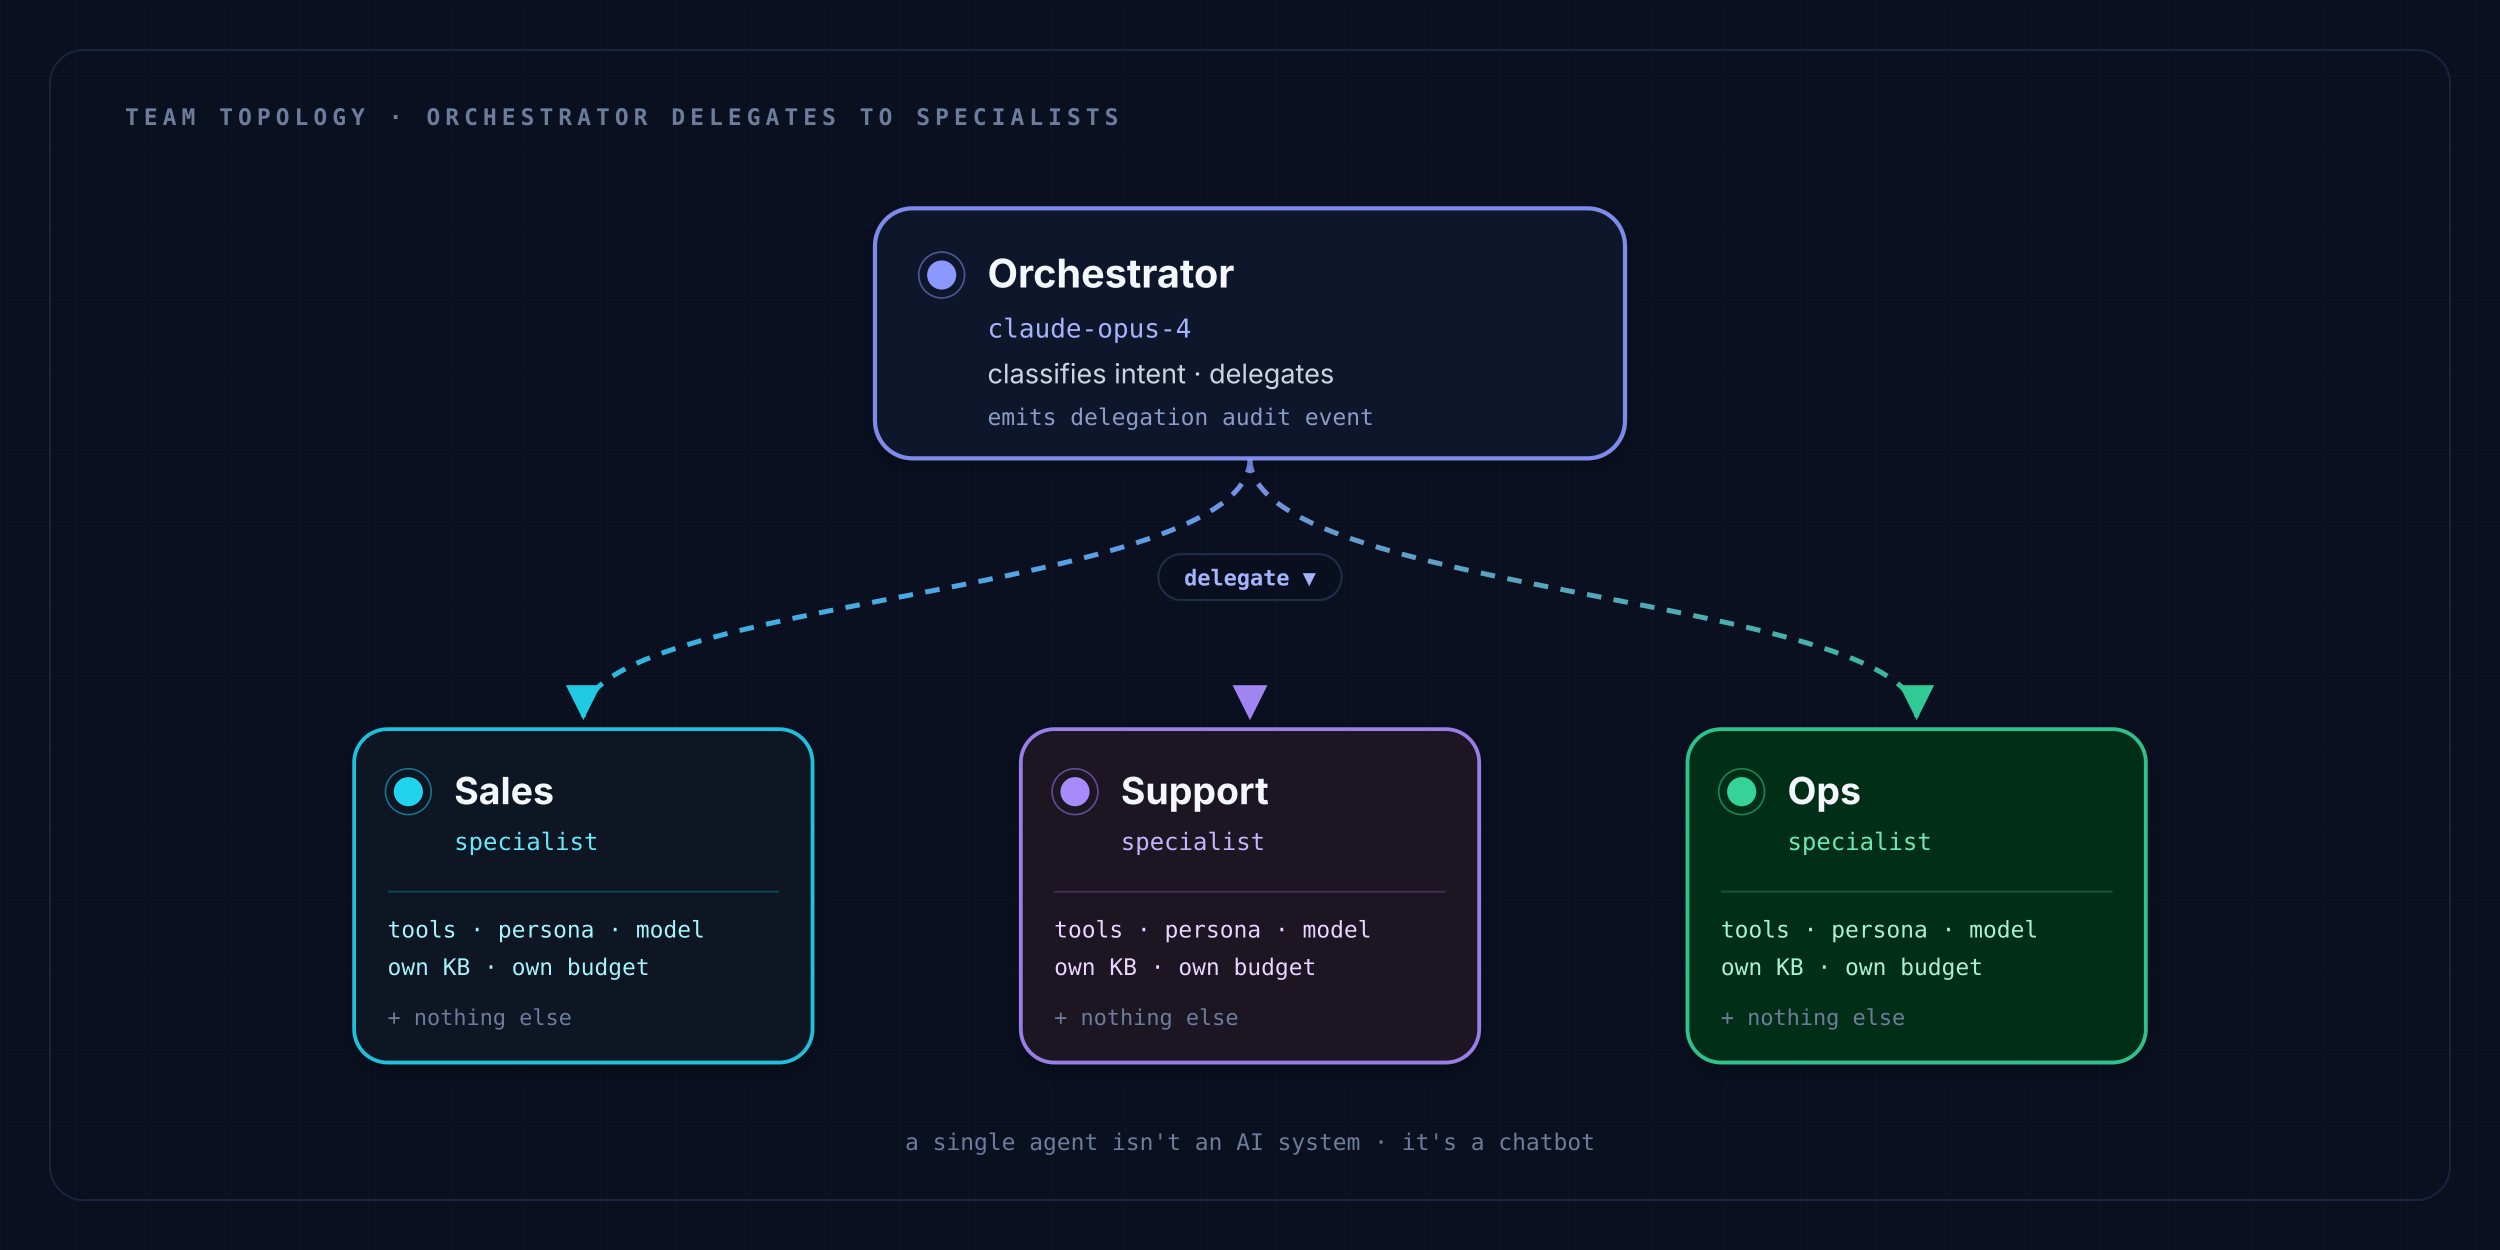
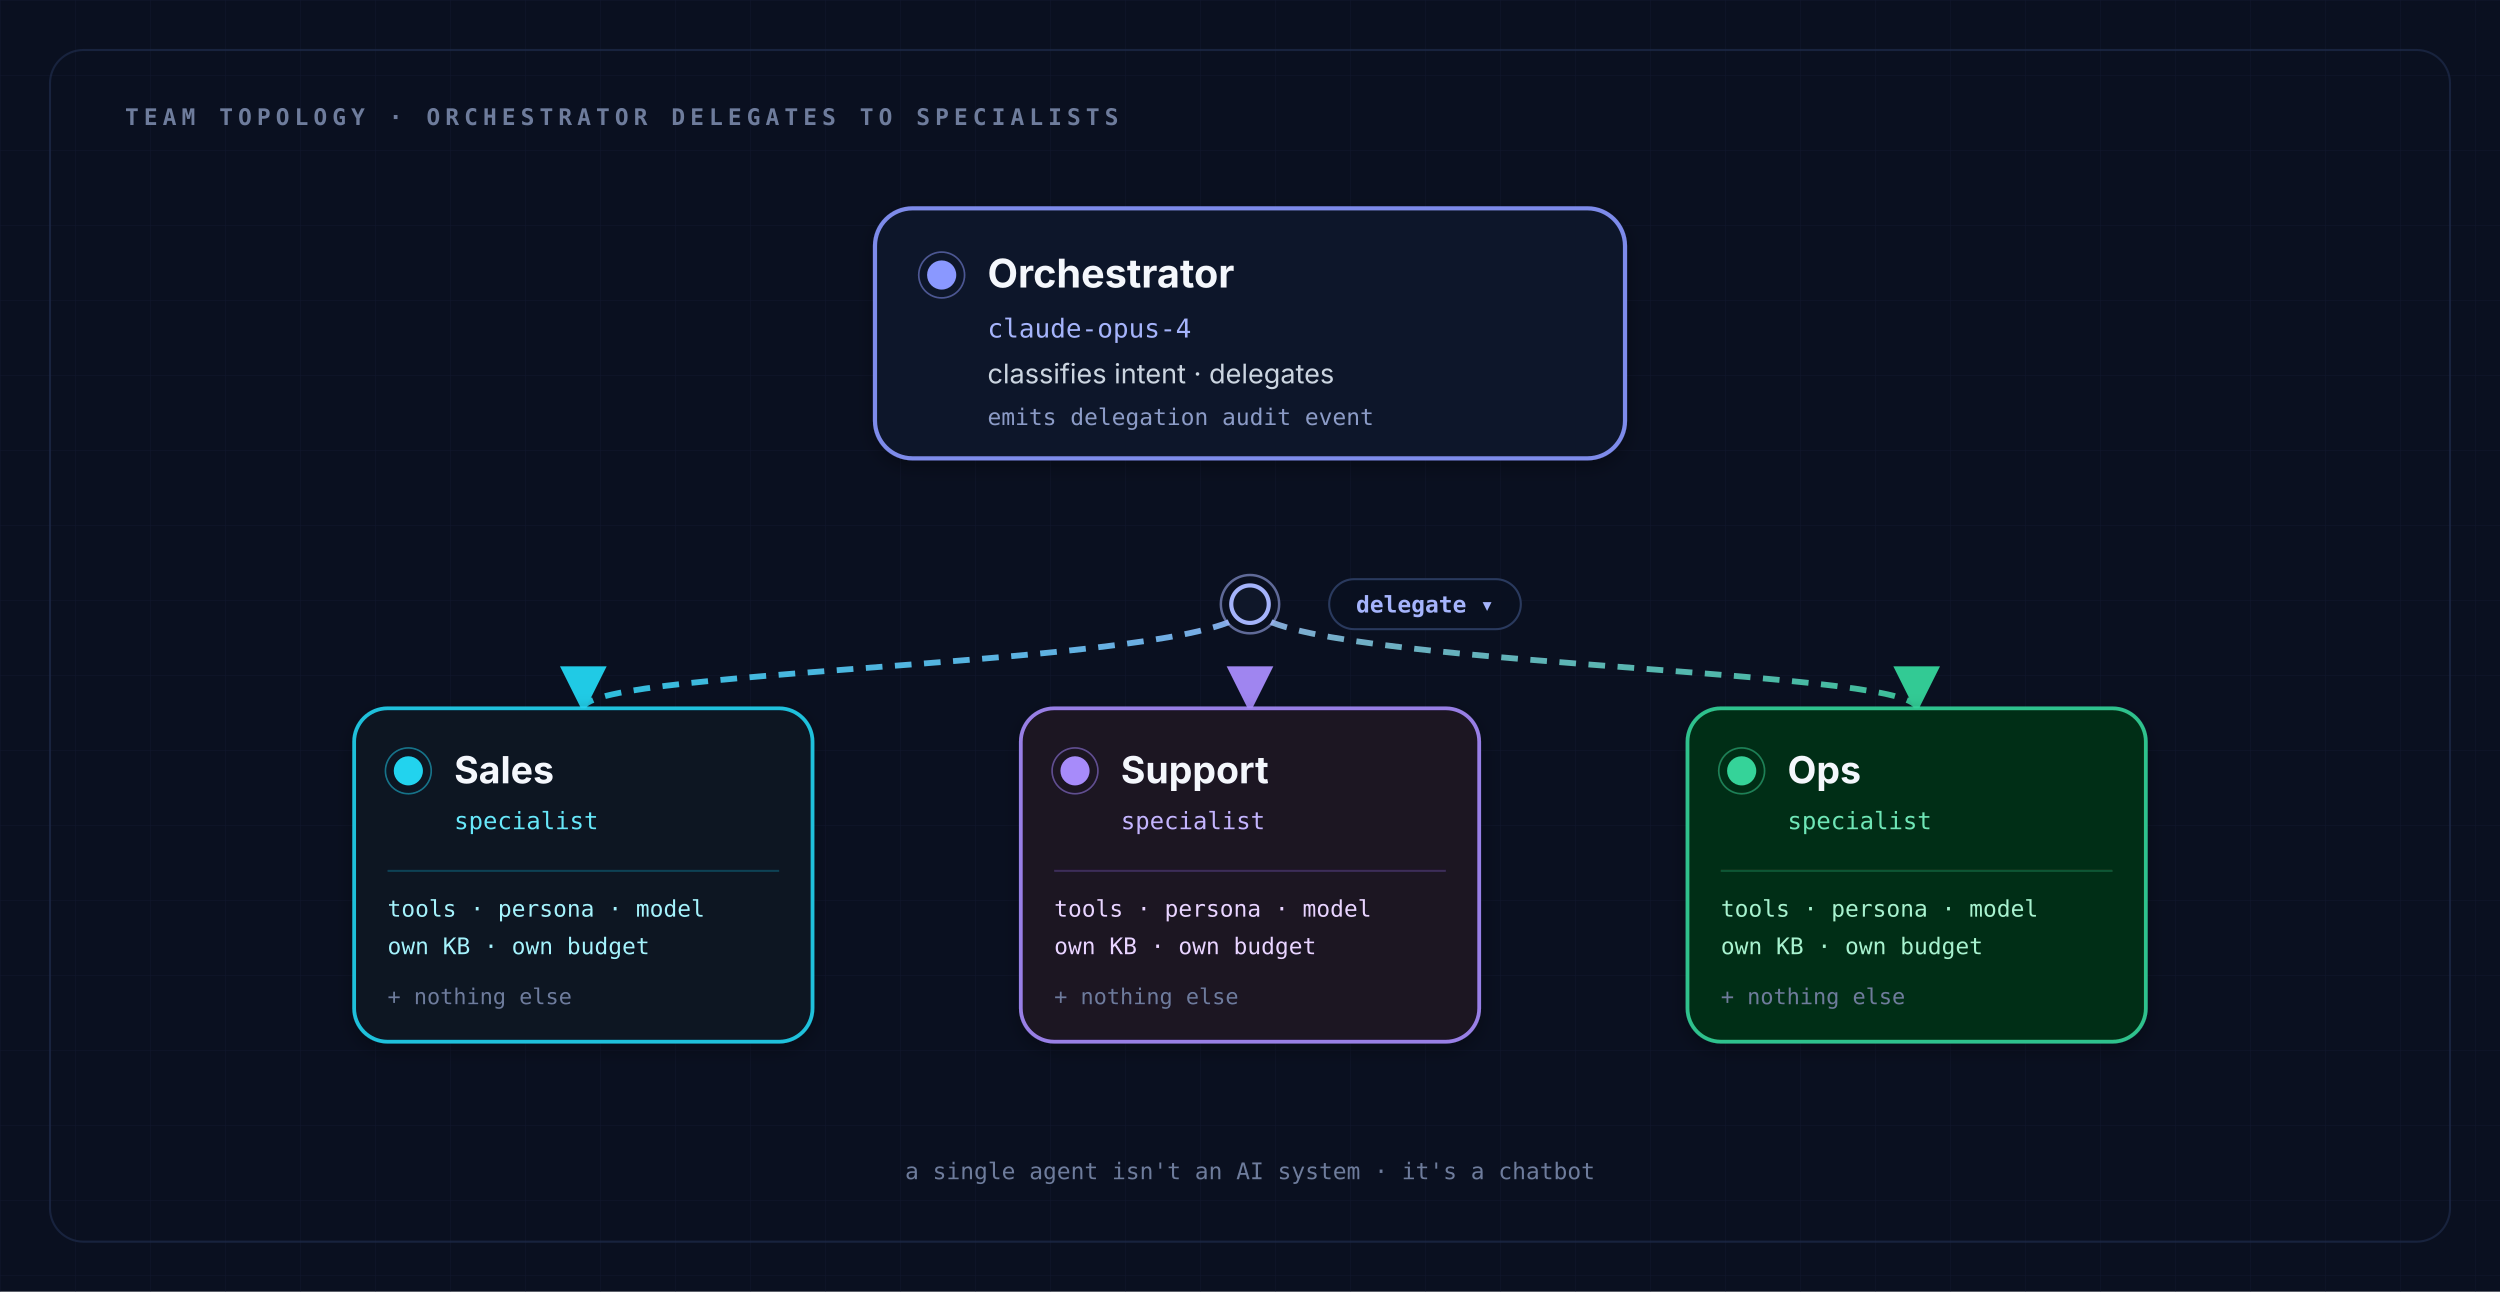
- <svg xmlns="http://www.w3.org/2000/svg" viewBox="0 0 1200 600" width="1200" height="600" role="img" aria-label="Orchester teams pattern: an orchestrator running claude-opus-4 receives every message, classifies intent and delegates to one of three specialists — sales, support, or ops.">
+ <svg xmlns="http://www.w3.org/2000/svg" viewBox="0 0 1200 620" width="1200" height="620" role="img" aria-label="Orchester teams pattern: an orchestrator running claude-opus-4 receives every message, classifies intent and delegates to one of three specialists — sales, support, or ops.">
  <defs>
+     <linearGradient id="t-edge-trunk" x1="0%" y1="0%" x2="0%" y2="100%">
+       <stop offset="0%" stop-color="#8a98ff" stop-opacity="0.95" />
+       <stop offset="100%" stop-color="#a5b4fc" stop-opacity="0.95" />
+     </linearGradient>
    <linearGradient id="t-edge-cyan" x1="0%" y1="0%" x2="0%" y2="100%">
-       <stop offset="0%" stop-color="#8a98ff" stop-opacity="0.95" />
+       <stop offset="0%" stop-color="#a5b4fc" stop-opacity="0.95" />
      <stop offset="100%" stop-color="#22d3ee" stop-opacity="0.95" />
    </linearGradient>
    <linearGradient id="t-edge-violet" x1="0%" y1="0%" x2="0%" y2="100%">
-       <stop offset="0%" stop-color="#8a98ff" stop-opacity="0.95" />
+       <stop offset="0%" stop-color="#a5b4fc" stop-opacity="0.95" />
      <stop offset="100%" stop-color="#a78bfa" stop-opacity="0.95" />
    </linearGradient>
    <linearGradient id="t-edge-emerald" x1="0%" y1="0%" x2="0%" y2="100%">
-       <stop offset="0%" stop-color="#8a98ff" stop-opacity="0.95" />
+       <stop offset="0%" stop-color="#a5b4fc" stop-opacity="0.95" />
      <stop offset="100%" stop-color="#34d399" stop-opacity="0.95" />
    </linearGradient>
    <filter id="t-shadow" x="-10%" y="-10%" width="120%" height="120%">
      <feGaussianBlur in="SourceAlpha" stdDeviation="4" />
      <feOffset dx="0" dy="3" result="o" />
      <feComponentTransfer>
        <feFuncA type="linear" slope="0.32" />
      </feComponentTransfer>
      <feMerge>
        <feMergeNode />
        <feMergeNode in="SourceGraphic" />
      </feMerge>
    </filter>
    <pattern id="t-grid" x="0" y="0" width="36" height="36" patternUnits="userSpaceOnUse">
      <path d="M 36 0 L 0 0 0 36" fill="none" stroke="#1a2440" stroke-width="0.5" stroke-opacity="0.45" />
    </pattern>
-     <marker id="t-arrow-cyan" viewBox="0 0 10 10" refX="9" refY="5" markerWidth="7" markerHeight="7" orient="auto-start-reverse">
+     <marker id="t-arrow-cyan" viewBox="0 0 10 10" refX="9" refY="5" markerWidth="8" markerHeight="8" orient="auto-start-reverse">
      <path d="M 0 0 L 10 5 L 0 10 z" fill="#22d3ee" />
    </marker>
-     <marker id="t-arrow-violet" viewBox="0 0 10 10" refX="9" refY="5" markerWidth="7" markerHeight="7" orient="auto-start-reverse">
+     <marker id="t-arrow-violet" viewBox="0 0 10 10" refX="9" refY="5" markerWidth="8" markerHeight="8" orient="auto-start-reverse">
      <path d="M 0 0 L 10 5 L 0 10 z" fill="#a78bfa" />
    </marker>
-     <marker id="t-arrow-emerald" viewBox="0 0 10 10" refX="9" refY="5" markerWidth="7" markerHeight="7" orient="auto-start-reverse">
+     <marker id="t-arrow-emerald" viewBox="0 0 10 10" refX="9" refY="5" markerWidth="8" markerHeight="8" orient="auto-start-reverse">
      <path d="M 0 0 L 10 5 L 0 10 z" fill="#34d399" />
    </marker>
    <style>
-       /* All visibility (stroke-dasharray, opacity) lives on the SVG
-          attributes so the diagram stays designed even when the host
-          strips embedded CSS — GitHub's &lt;img&gt; renderer in particular.
-          CSS here only ADDS motion: marching dashes on every branch,
-          pulse on the indicator dots, glow breathing on each card,
-          and a "delegation packet" that travels Orchestrator → each
-          specialist in sequence over a 6s cycle. */
-       @keyframes t-pulse {
+       /* Visibility (stroke-dasharray, opacity) lives on SVG attributes so
+          the diagram stays designed even when the host strips embedded CSS
+          (GitHub's &lt;img&gt; renderer in particular). CSS only ADDS motion. */
+ 
+       @keyframes t-pulse-dot {
        0%, 100% { opacity: 0.55; transform: scale(1); }
        50%      { opacity: 1;    transform: scale(1.25); }
      }
-       @keyframes t-flow {
+       @keyframes t-march {
        from { stroke-dashoffset: 28; }
        to   { stroke-dashoffset: 0; }
+       }
+       @keyframes t-draw-trunk {
+         0%, 100% { stroke-dasharray: 8 8; }
      }
      @keyframes t-glow-orch {
        0%, 100% { filter: drop-shadow(0 0 0   rgba(138, 152, 255, 0)); }
        50%      { filter: drop-shadow(0 0 22px rgba(138, 152, 255, 0.6)); }
      }
+       @keyframes t-glow-junction {
+         0%, 100% { opacity: 0.5; transform: scale(1); }
+         50%      { opacity: 1;   transform: scale(1.35); }
+       }
      @keyframes t-glow-cyan {
        0%, 100% { filter: drop-shadow(0 0 0   rgba(34, 211, 238, 0)); }
        50%      { filter: drop-shadow(0 0 16px rgba(34, 211, 238, 0.55)); }
      }
      @keyframes t-glow-violet {
        0%, 100% { filter: drop-shadow(0 0 0   rgba(167, 139, 250, 0)); }
        50%      { filter: drop-shadow(0 0 16px rgba(167, 139, 250, 0.55)); }
      }
      @keyframes t-glow-emerald {
        0%, 100% { filter: drop-shadow(0 0 0   rgba(52, 211, 153, 0)); }
        50%      { filter: drop-shadow(0 0 16px rgba(52, 211, 153, 0.55)); }
      }
-       /* Delegation packet — small circle that travels along each
-          branch in narrative order. Uses offsetPath / offsetDistance
-          in modern browsers; falls back to opacity-only animation
-          everywhere else (graceful degradation, no breakage). */
-       @keyframes t-packet-cyan {
-         0%, 12%  { opacity: 0; offset-distance: 0%; }
-         14%      { opacity: 1; }
-         30%      { opacity: 1; offset-distance: 100%; }
-         32%, 100%{ opacity: 0; offset-distance: 100%; }
-       }
-       @keyframes t-packet-violet {
-         0%, 32%  { opacity: 0; offset-distance: 0%; }
-         34%      { opacity: 1; }
-         50%      { opacity: 1; offset-distance: 100%; }
-         52%, 100%{ opacity: 0; offset-distance: 100%; }
-       }
-       @keyframes t-packet-emerald {
-         0%, 52%  { opacity: 0; offset-distance: 0%; }
-         54%      { opacity: 1; }
-         70%      { opacity: 1; offset-distance: 100%; }
-         72%, 100%{ opacity: 0; offset-distance: 100%; }
-       }
-       .t-pulse-a, .t-pulse-b, .t-pulse-c, .t-pulse-d {
+ 
+       /* Dotted indicators on each card breathe out of phase */
+       .t-dot-orch, .t-dot-a, .t-dot-b, .t-dot-c {
        transform-origin: center; transform-box: fill-box;
-         animation: t-pulse 2.6s ease-in-out infinite;
-       }
-       .t-pulse-b { animation-delay: 0.5s; }
-       .t-pulse-c { animation-delay: 1.0s; }
-       .t-pulse-d { animation-delay: 1.5s; }
-       .t-flow { animation: t-flow 1.6s linear infinite; }
-       .t-orch-glow    { animation: t-glow-orch    3s ease-in-out infinite; }
+         animation: t-pulse-dot 2.6s ease-in-out infinite;
+       }
+       .t-dot-a { animation-delay: 0.5s; }
+       .t-dot-b { animation-delay: 1.0s; }
+       .t-dot-c { animation-delay: 1.5s; }
+ 
+       /* Trunk + branches march dashes downwards in a continuous flow.
+          Same speed for all four so they read as one piped current. */
+       .t-line { animation: t-march 1.4s linear infinite; }
+ 
+       /* Junction node (where trunk meets the three branches) pulses
+          brighter than the lines so the "split" reads at a glance. */
+       .t-junction { transform-origin: center; transform-box: fill-box;
+                     animation: t-glow-junction 1.8s ease-in-out infinite; }
+ 
+       /* Card glows */
+       .t-orch-glow    { animation: t-glow-orch    3s   ease-in-out infinite; }
      .t-cyan-glow    { animation: t-glow-cyan    3.4s ease-in-out infinite; }
      .t-violet-glow  { animation: t-glow-violet  3.4s ease-in-out infinite 0.5s; }
      .t-emerald-glow { animation: t-glow-emerald 3.4s ease-in-out infinite 1s; }
+ 
+       /* Delegation packets — small bright circles that travel from the
+          junction to each specialist in narrative order over a 6s loop.
+          Sales fires at 0–25%, Support at 30–50%, Ops at 55–75% — then
+          a beat of rest before the loop restarts.
+          Uses offset-path: graceful fallback to invisible when not
+          supported (no broken layout, just no packet). */
+       @keyframes t-packet-cyan {
+         0%, 4%   { opacity: 0; offset-distance: 0%; }
+         6%       { opacity: 1; }
+         25%      { opacity: 1; offset-distance: 100%; }
+         28%, 100%{ opacity: 0; offset-distance: 100%; }
+       }
+       @keyframes t-packet-violet {
+         0%, 30%  { opacity: 0; offset-distance: 0%; }
+         32%      { opacity: 1; }
+         50%      { opacity: 1; offset-distance: 100%; }
+         53%, 100%{ opacity: 0; offset-distance: 100%; }
+       }
+       @keyframes t-packet-emerald {
+         0%, 55%  { opacity: 0; offset-distance: 0%; }
+         57%      { opacity: 1; }
+         75%      { opacity: 1; offset-distance: 100%; }
+         78%, 100%{ opacity: 0; offset-distance: 100%; }
+       }
      .t-packet-cyan {
-         offset-path: path("M 600 220 C 600 286, 280 286, 280 344");
+         offset-path: path("M 600 290 C 600 320, 280 320, 280 340");
        animation: t-packet-cyan 6s ease-in-out infinite;
      }
      .t-packet-violet {
-         offset-path: path("M 600 220 L 600 344");
+         offset-path: path("M 600 290 L 600 340");
        animation: t-packet-violet 6s ease-in-out infinite;
      }
      .t-packet-emerald {
-         offset-path: path("M 600 220 C 600 286, 920 286, 920 344");
+         offset-path: path("M 600 290 C 600 320, 920 320, 920 340");
        animation: t-packet-emerald 6s ease-in-out infinite;
      }
+ 
      @media (prefers-reduced-motion: reduce) {
-         .t-pulse-a, .t-pulse-b, .t-pulse-c, .t-pulse-d,
-         .t-flow,
+         .t-dot-orch, .t-dot-a, .t-dot-b, .t-dot-c,
+         .t-line, .t-junction,
        .t-orch-glow, .t-cyan-glow, .t-violet-glow, .t-emerald-glow,
        .t-packet-cyan, .t-packet-violet, .t-packet-emerald {
          animation: none;
        }
-         .t-packet-cyan, .t-packet-violet, .t-packet-emerald {
-           opacity: 0;
-         }
+         .t-packet-cyan, .t-packet-violet, .t-packet-emerald { opacity: 0; }
      }
    </style>
  </defs>
-   <rect width="1200" height="600" fill="#0a1020" />
-   <rect width="1200" height="600" fill="url(#t-grid)" />
-   <rect x="24" y="24" width="1152" height="552" rx="16" fill="none" stroke="#1f2c4a" stroke-width="1" stroke-opacity="0.7" />
+   <rect width="1200" height="620" fill="#0a1020" />
+   <rect width="1200" height="620" fill="url(#t-grid)" />
+   <rect x="24" y="24" width="1152" height="572" rx="16" fill="none" stroke="#1f2c4a" stroke-width="1" stroke-opacity="0.7" />
  <text x="60" y="60" font-family="ui-monospace, SFMono-Regular, Menlo, monospace" font-size="11" font-weight="700" letter-spacing="0.22em" fill="#6e7c9c">TEAM TOPOLOGY · ORCHESTRATOR DELEGATES TO SPECIALISTS</text>
-   <path class="t-flow" d="M 600 220 C 600 286, 280 286, 280 344" stroke="url(#t-edge-cyan)" stroke-width="2.4" fill="none" stroke-dasharray="7 6" opacity="0.95" marker-end="url(#t-arrow-cyan)" />
-   <line class="t-flow" x1="600" y1="220" x2="600" y2="344" stroke="url(#t-edge-violet)" stroke-width="2.4" fill="none" stroke-dasharray="7 6" opacity="0.95" marker-end="url(#t-arrow-violet)" />
-   <path class="t-flow" d="M 600 220 C 600 286, 920 286, 920 344" stroke="url(#t-edge-emerald)" stroke-width="2.4" fill="none" stroke-dasharray="7 6" opacity="0.95" marker-end="url(#t-arrow-emerald)" />
-   <rect x="556" y="266" width="88" height="22" rx="11" fill="#0a1020" fill-opacity="0.92" stroke="#1f2c4a" stroke-width="1" />
-   <text x="600" y="281" text-anchor="middle" font-family="ui-monospace, SFMono-Regular, Menlo, monospace" font-size="10.5" font-weight="700" fill="#a5b4fc">delegate ▼</text>
+   <line class="t-line" x1="600" y1="220" x2="600" y2="290" stroke="url(#t-edge-trunk)" stroke-width="3" fill="none" stroke-dasharray="8 6" opacity="0.95" />
+   <path class="t-line" d="M 600 290 C 600 320, 280 320, 280 340" stroke="url(#t-edge-cyan)" stroke-width="2.8" fill="none" stroke-dasharray="8 6" opacity="0.95" marker-end="url(#t-arrow-cyan)" />
+   <line class="t-line" x1="600" y1="290" x2="600" y2="340" stroke="url(#t-edge-violet)" stroke-width="2.8" fill="none" stroke-dasharray="8 6" opacity="0.95" marker-end="url(#t-arrow-violet)" />
+   <path class="t-line" d="M 600 290 C 600 320, 920 320, 920 340" stroke="url(#t-edge-emerald)" stroke-width="2.8" fill="none" stroke-dasharray="8 6" opacity="0.95" marker-end="url(#t-arrow-emerald)" />
+   <circle cx="600" cy="290" r="9" fill="#0f1729" stroke="#a5b4fc" stroke-width="2" />
+   <circle class="t-junction" cx="600" cy="290" r="14" fill="none" stroke="#a5b4fc" stroke-width="1.2" opacity="0.55" />
+   <rect x="638" y="278" width="92" height="24" rx="12" fill="#0a1020" fill-opacity="0.95" stroke="#2a3a5e" stroke-width="1" />
+   <text x="684" y="294" text-anchor="middle" font-family="ui-monospace, SFMono-Regular, Menlo, monospace" font-size="11" font-weight="700" fill="#a5b4fc">delegate ▾</text>
  <g transform="translate(420, 100)" filter="url(#t-shadow)">
    <rect class="t-orch-glow" width="360" height="120" rx="18" fill="#0f1729" stroke="#8a98ff" stroke-width="2" stroke-opacity="0.9" />
-     <circle class="t-pulse-a" cx="32" cy="32" r="7" fill="#8a98ff" />
+     <circle class="t-dot-orch" cx="32" cy="32" r="7" fill="#8a98ff" />
    <circle cx="32" cy="32" r="11" fill="none" stroke="#8a98ff" stroke-width="0.8" opacity="0.5" />
    <text x="54" y="38" font-family="ui-sans-serif, -apple-system, 'Segoe UI', Inter, sans-serif" font-size="19" font-weight="700" fill="#f4f7fc">Orchestrator</text>
    <text x="54" y="62" font-family="ui-monospace, SFMono-Regular, Menlo, monospace" font-size="12.5" fill="#a5b4fc">claude-opus-4</text>
    <text x="54" y="84" font-family="ui-sans-serif, -apple-system, 'Segoe UI', Inter, sans-serif" font-size="13" fill="#cbd5e1">classifies intent · delegates</text>
    <text x="54" y="104" font-family="ui-monospace, SFMono-Regular, Menlo, monospace" font-size="11" fill="#8b9bc7">emits delegation audit event</text>
  </g>
-   <g transform="translate(170, 350)" filter="url(#t-shadow)">
+   <g transform="translate(170, 340)" filter="url(#t-shadow)">
    <rect class="t-cyan-glow" width="220" height="160" rx="16" fill="#0b1322" stroke="#22d3ee" stroke-width="1.8" stroke-opacity="0.9" />
-     <circle class="t-pulse-b" cx="26" cy="30" r="7" fill="#22d3ee" />
+     <circle class="t-dot-a" cx="26" cy="30" r="7" fill="#22d3ee" />
    <circle cx="26" cy="30" r="11" fill="none" stroke="#22d3ee" stroke-width="0.8" opacity="0.5" />
    <text x="48" y="36" font-family="ui-sans-serif, -apple-system, 'Segoe UI', Inter, sans-serif" font-size="18" font-weight="700" fill="#f4f7fc">Sales</text>
    <text x="48" y="58" font-family="ui-monospace, SFMono-Regular, Menlo, monospace" font-size="11.5" fill="#67e8f9">specialist</text>
    <line x1="16" y1="78" x2="204" y2="78" stroke="#22d3ee" stroke-opacity="0.25" stroke-width="1" />
    <text x="16" y="100" font-family="ui-monospace, SFMono-Regular, Menlo, monospace" font-size="11" fill="#a5f3fc">tools · persona · model</text>
    <text x="16" y="118" font-family="ui-monospace, SFMono-Regular, Menlo, monospace" font-size="11" fill="#a5f3fc">own KB · own budget</text>
    <text x="16" y="142" font-family="ui-monospace, SFMono-Regular, Menlo, monospace" font-size="10.5" fill="#6e7c9c">+ nothing else</text>
  </g>
-   <g transform="translate(490, 350)" filter="url(#t-shadow)">
+   <g transform="translate(490, 340)" filter="url(#t-shadow)">
    <rect class="t-violet-glow" width="220" height="160" rx="16" fill="#1a1224" stroke="#a78bfa" stroke-width="1.8" stroke-opacity="0.9" />
-     <circle class="t-pulse-c" cx="26" cy="30" r="7" fill="#a78bfa" />
+     <circle class="t-dot-b" cx="26" cy="30" r="7" fill="#a78bfa" />
    <circle cx="26" cy="30" r="11" fill="none" stroke="#a78bfa" stroke-width="0.8" opacity="0.5" />
    <text x="48" y="36" font-family="ui-sans-serif, -apple-system, 'Segoe UI', Inter, sans-serif" font-size="18" font-weight="700" fill="#f4f7fc">Support</text>
    <text x="48" y="58" font-family="ui-monospace, SFMono-Regular, Menlo, monospace" font-size="11.5" fill="#c4b5fd">specialist</text>
    <line x1="16" y1="78" x2="204" y2="78" stroke="#a78bfa" stroke-opacity="0.25" stroke-width="1" />
    <text x="16" y="100" font-family="ui-monospace, SFMono-Regular, Menlo, monospace" font-size="11" fill="#e9d5ff">tools · persona · model</text>
    <text x="16" y="118" font-family="ui-monospace, SFMono-Regular, Menlo, monospace" font-size="11" fill="#e9d5ff">own KB · own budget</text>
    <text x="16" y="142" font-family="ui-monospace, SFMono-Regular, Menlo, monospace" font-size="10.5" fill="#6e7c9c">+ nothing else</text>
  </g>
-   <g transform="translate(810, 350)" filter="url(#t-shadow)">
+   <g transform="translate(810, 340)" filter="url(#t-shadow)">
    <rect class="t-emerald-glow" width="220" height="160" rx="16" fill="#052e16" stroke="#34d399" stroke-width="1.8" stroke-opacity="0.9" />
-     <circle class="t-pulse-d" cx="26" cy="30" r="7" fill="#34d399" />
+     <circle class="t-dot-c" cx="26" cy="30" r="7" fill="#34d399" />
    <circle cx="26" cy="30" r="11" fill="none" stroke="#34d399" stroke-width="0.8" opacity="0.5" />
    <text x="48" y="36" font-family="ui-sans-serif, -apple-system, 'Segoe UI', Inter, sans-serif" font-size="18" font-weight="700" fill="#f4f7fc">Ops</text>
    <text x="48" y="58" font-family="ui-monospace, SFMono-Regular, Menlo, monospace" font-size="11.5" fill="#6ee7b7">specialist</text>
    <line x1="16" y1="78" x2="204" y2="78" stroke="#34d399" stroke-opacity="0.25" stroke-width="1" />
    <text x="16" y="100" font-family="ui-monospace, SFMono-Regular, Menlo, monospace" font-size="11" fill="#a7f3d0">tools · persona · model</text>
    <text x="16" y="118" font-family="ui-monospace, SFMono-Regular, Menlo, monospace" font-size="11" fill="#a7f3d0">own KB · own budget</text>
    <text x="16" y="142" font-family="ui-monospace, SFMono-Regular, Menlo, monospace" font-size="10.5" fill="#6e7c9c">+ nothing else</text>
  </g>
-   <circle class="t-packet-cyan" r="5" fill="#22d3ee" opacity="0" />
-   <circle class="t-packet-violet" r="5" fill="#a78bfa" opacity="0" />
-   <circle class="t-packet-emerald" r="5" fill="#34d399" opacity="0" />
-   <text x="600" y="552" text-anchor="middle" font-family="ui-monospace, SFMono-Regular, Menlo, monospace" font-size="11" fill="#6e7c9c">a single agent isn't an AI system · it's a chatbot</text>
+   <circle class="t-packet-cyan" r="5.5" fill="#22d3ee" opacity="0" />
+   <circle class="t-packet-violet" r="5.5" fill="#a78bfa" opacity="0" />
+   <circle class="t-packet-emerald" r="5.5" fill="#34d399" opacity="0" />
+   <text x="600" y="566" text-anchor="middle" font-family="ui-monospace, SFMono-Regular, Menlo, monospace" font-size="11" fill="#6e7c9c">a single agent isn't an AI system · it's a chatbot</text>
</svg>
